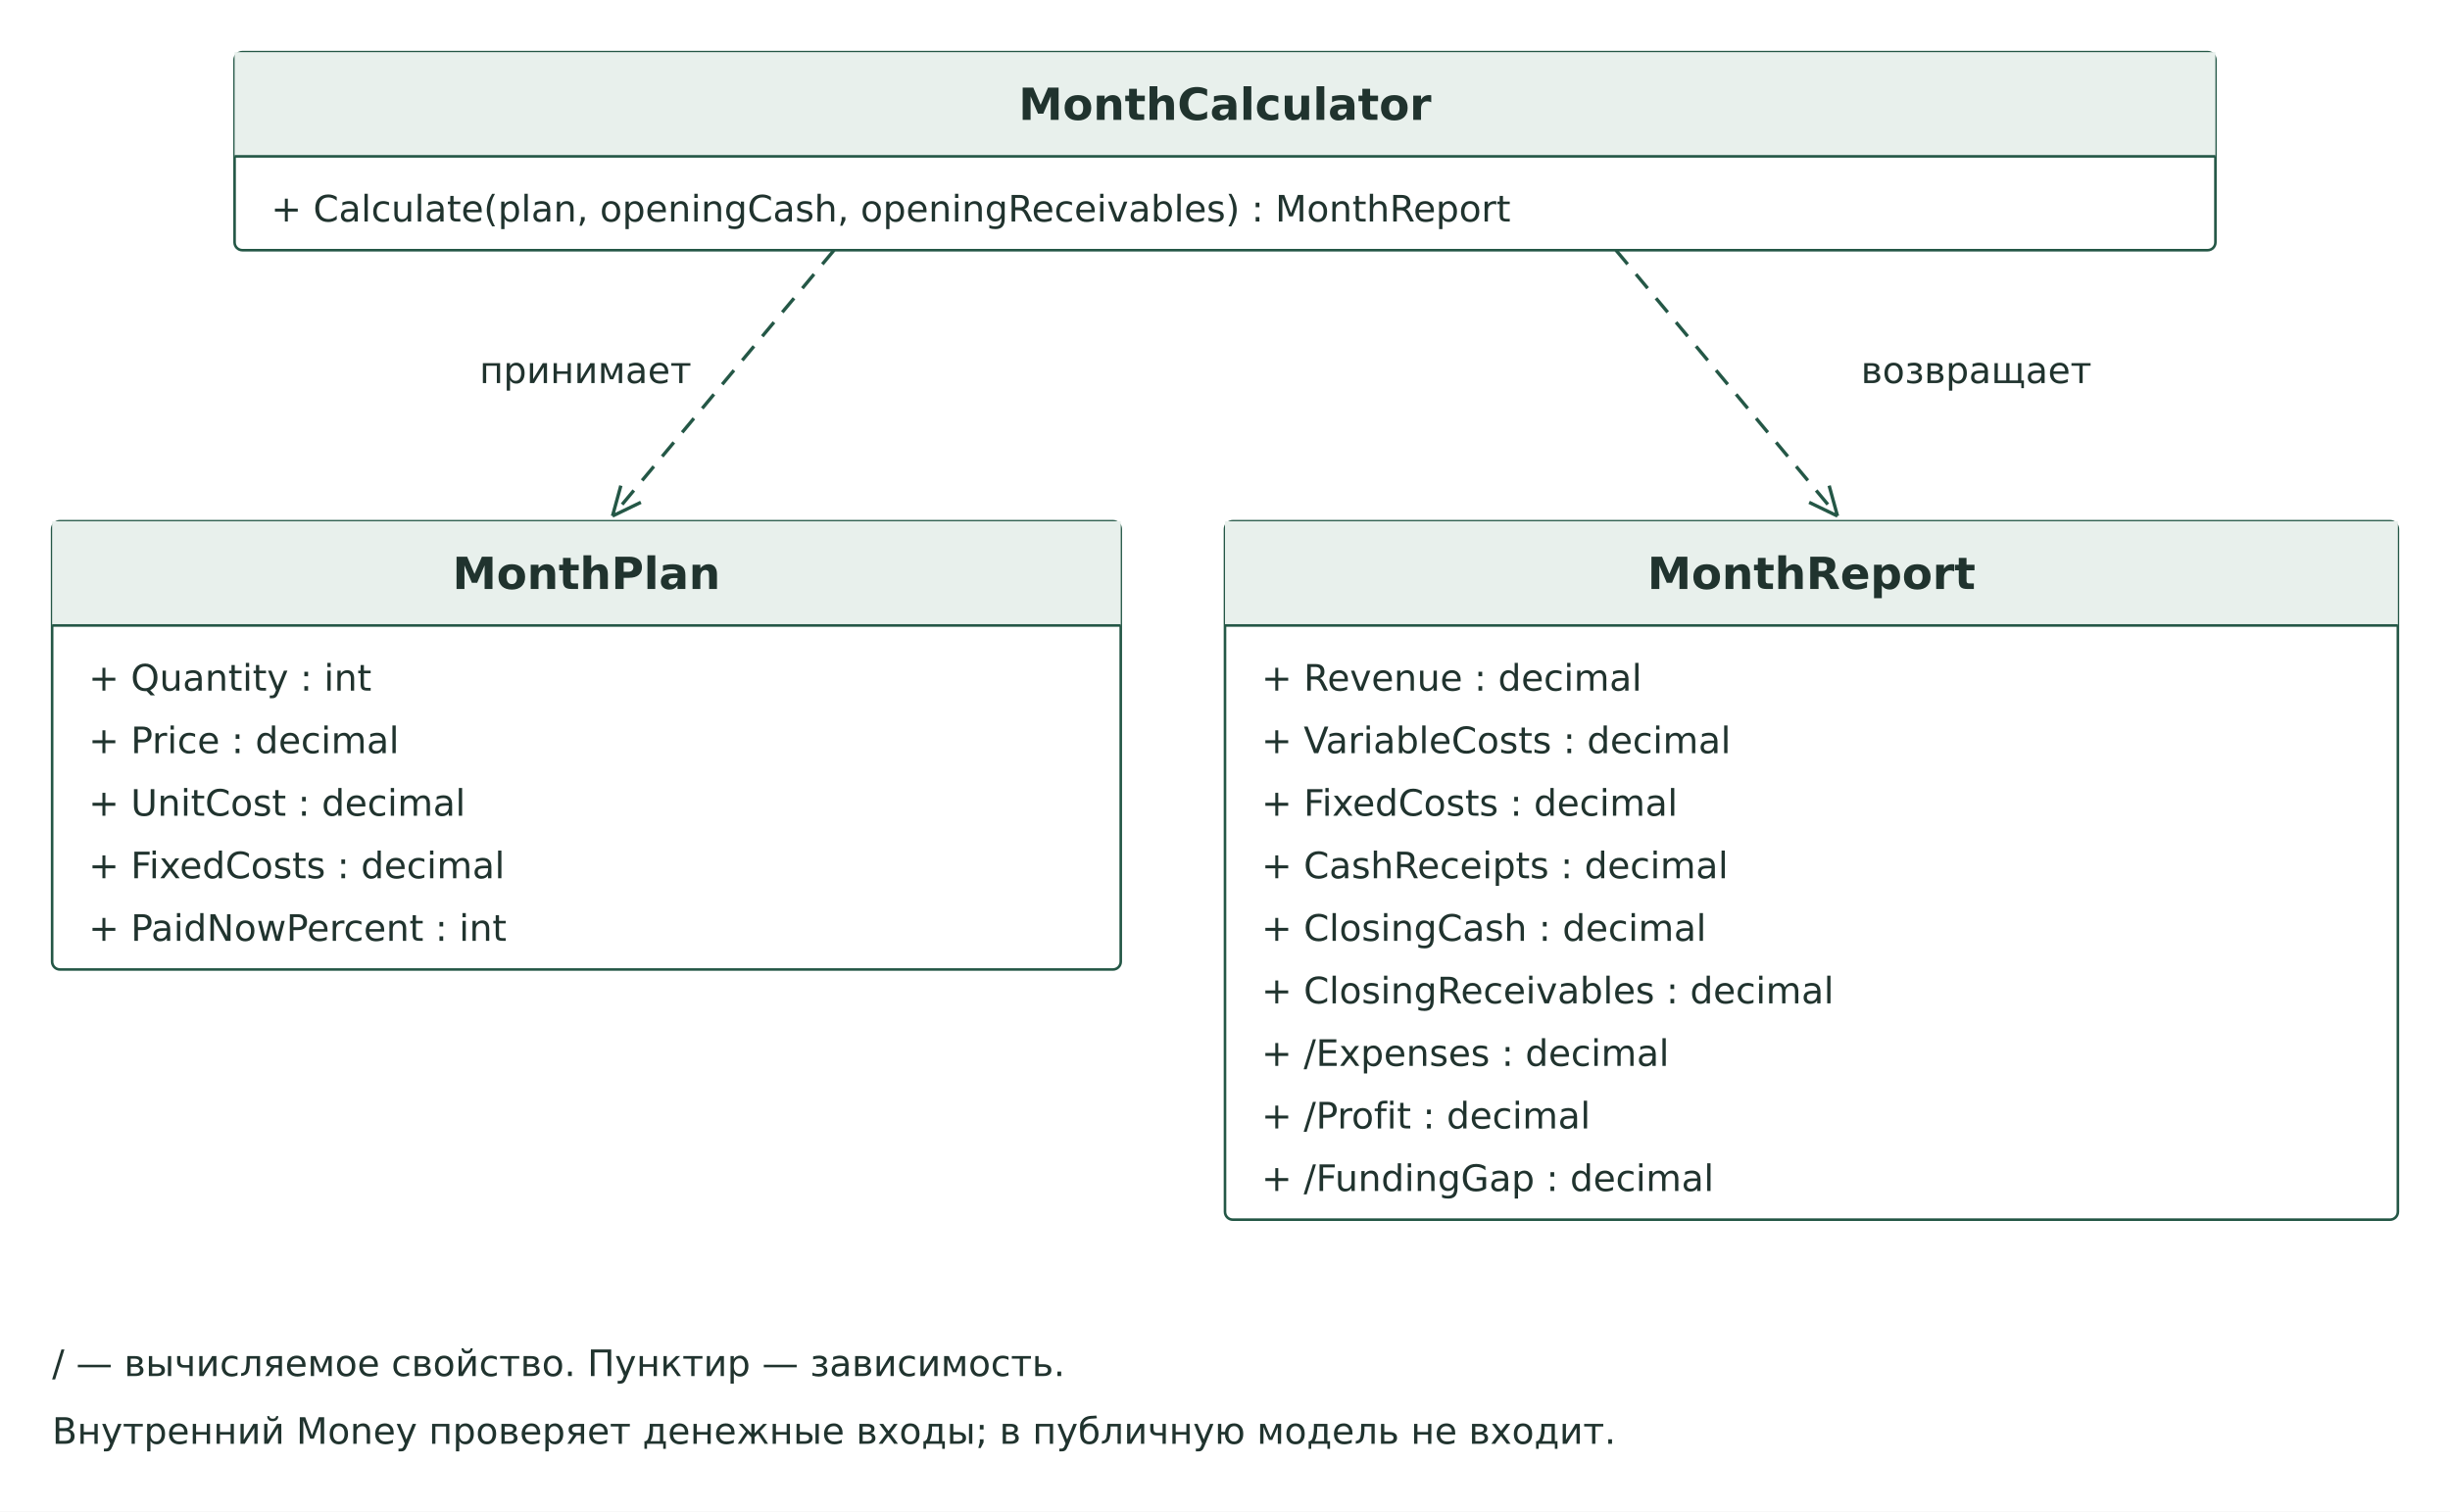
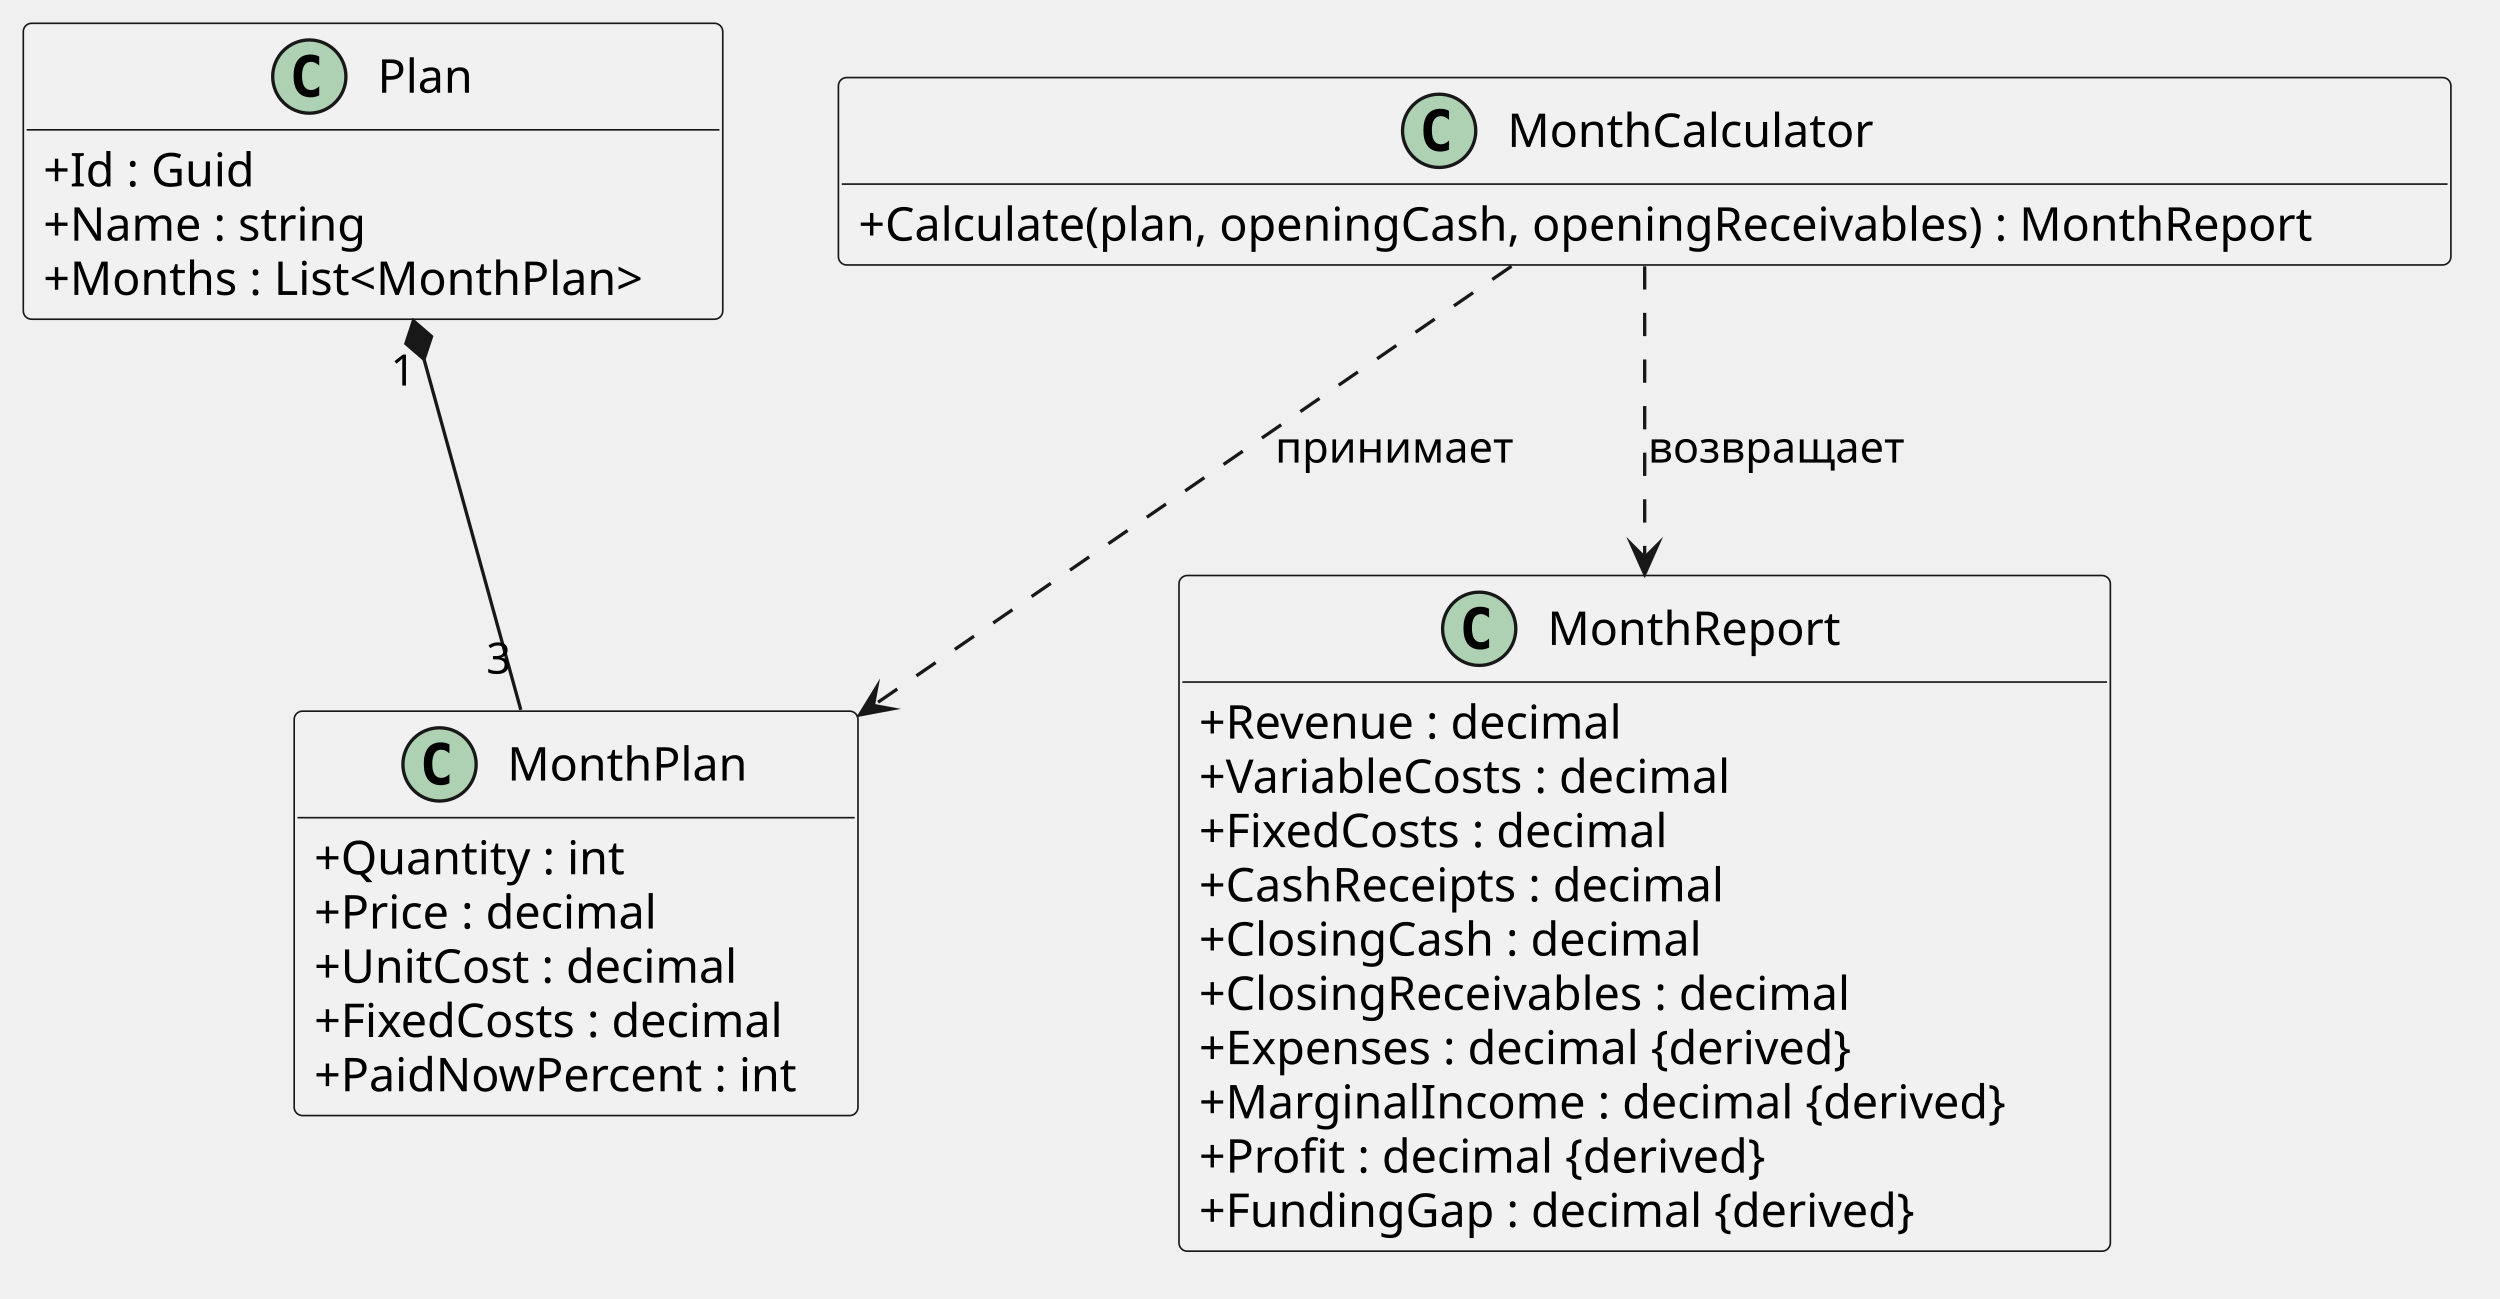
- <svg xmlns="http://www.w3.org/2000/svg" width="940" height="580" viewBox="0 0 940 580">
-   <defs>
-     <marker id="arrow" markerWidth="12" markerHeight="10" refX="10" refY="5" orient="auto">
-       <path d="M1 1 L10 5 L1 9" fill="none" stroke="#245746" stroke-width="1.5" />
-     </marker>
-   </defs>
-   <rect width="940" height="580" fill="#fff" />
-   <g font-family="DejaVu Sans, sans-serif" fill="#20332e" font-size="17">
-     <rect x="90" y="20" width="760" height="76" rx="3" fill="#fff" stroke="#245746" />
-     <rect x="90" y="20" width="760" height="40" fill="#e8f0ec" />
-     <path d="M90,60 h760" stroke="#245746" />
-     <text x="470.0" y="46" text-anchor="middle" font-weight="bold">MonthCalculator</text>
-     <text x="104" y="85" font-size="14">+ Calculate(plan, openingCash, openingReceivables) : MonthReport</text>
-     <path d="M320.00 96.00 L315.52 101.38 M312.32 105.22 L307.84 110.60 M304.64 114.44 L300.15 119.81 M296.95 123.66 L292.47 129.03 M289.27 132.87 L284.79 138.25 M281.59 142.09 L277.11 147.47 M273.91 151.31 L269.43 156.69 M266.22 160.53 L261.74 165.91 M258.54 169.75 L254.06 175.13 M250.86 178.97 L246.38 184.35 M243.18 188.19 L238.70 193.56 M245.88 192.75 L235 198 M238.20 186.35 L235 198" fill="none" stroke="#245746" stroke-width="1.3" />
-     <path d="M620.00 96.00 L624.48 101.38 M627.68 105.22 L632.16 110.60 M635.36 114.44 L639.85 119.81 M643.05 123.66 L647.53 129.03 M650.73 132.87 L655.21 138.25 M658.41 142.09 L662.89 147.47 M666.09 151.31 L670.57 156.69 M673.78 160.53 L678.26 165.91 M681.46 169.75 L685.94 175.13 M689.14 178.97 L693.62 184.35 M696.82 188.19 L701.30 193.56 M701.80 186.35 L705 198 M694.12 192.75 L705 198" fill="none" stroke="#245746" stroke-width="1.3" />
-     <text x="184" y="147" font-size="14">принимает</text>
-     <text x="714" y="147" font-size="14">возвращает</text>
-     <rect x="20" y="200" width="410" height="172" rx="3" fill="#fff" stroke="#245746" />
-     <rect x="20" y="200" width="410" height="40" fill="#e8f0ec" />
-     <path d="M20,240 h410" stroke="#245746" />
-     <text x="225.0" y="226" text-anchor="middle" font-weight="bold">MonthPlan</text>
-     <text x="34" y="265" font-size="14">+ Quantity : int</text>
-     <text x="34" y="289" font-size="14">+ Price : decimal</text>
-     <text x="34" y="313" font-size="14">+ UnitCost : decimal</text>
-     <text x="34" y="337" font-size="14">+ FixedCosts : decimal</text>
-     <text x="34" y="361" font-size="14">+ PaidNowPercent : int</text>
-     <rect x="470" y="200" width="450" height="268" rx="3" fill="#fff" stroke="#245746" />
-     <rect x="470" y="200" width="450" height="40" fill="#e8f0ec" />
-     <path d="M470,240 h450" stroke="#245746" />
-     <text x="695.0" y="226" text-anchor="middle" font-weight="bold">MonthReport</text>
-     <text x="484" y="265" font-size="14">+ Revenue : decimal</text>
-     <text x="484" y="289" font-size="14">+ VariableCosts : decimal</text>
-     <text x="484" y="313" font-size="14">+ FixedCosts : decimal</text>
-     <text x="484" y="337" font-size="14">+ CashReceipts : decimal</text>
-     <text x="484" y="361" font-size="14">+ ClosingCash : decimal</text>
-     <text x="484" y="385" font-size="14">+ ClosingReceivables : decimal</text>
-     <text x="484" y="409" font-size="14">+ /Expenses : decimal</text>
-     <text x="484" y="433" font-size="14">+ /Profit : decimal</text>
-     <text x="484" y="457" font-size="14">+ /FundingGap : decimal</text>
-     <text x="20" y="528" font-size="14">/ — вычисляемое свойство. Пунктир — зависимость.</text>
-     <text x="20" y="554" font-size="14">Внутренний Money проверяет денежные входы; в публичную модель не входит.</text>
+ <svg xmlns="http://www.w3.org/2000/svg" version="1.1" data-diagram-type="CLASS" style="width:751px;height:390px;background:#FFFFFF;" width="751px" height="390px" viewBox="0 0 751 390" zoomAndPan="magnify" preserveAspectRatio="none" contentStyleType="text/css">
+   <defs />
+   <g font-family="sans-serif" lengthAdjust="spacing">
+     <g class="entity" data-qualified-name="Plan" id="ent0001" data-source-line="4">
+       <rect x="7" y="7" width="210.119" height="88.891" fill="#F1F1F1" style="stroke:#181818;stroke-width:0.5;" rx="2.5" ry="2.5" />
+       <ellipse cx="92.917" cy="23" rx="11" ry="11" fill="#ADD1B2" style="stroke:#181818;stroke-width:1;" />
+       <path d="M95.886,28.641 Q95.308,28.938 94.667,29.078 Q94.027,29.234 93.324,29.234 Q90.824,29.234 89.496,27.594 Q88.183,25.938 88.183,22.813 Q88.183,19.688 89.496,18.031 Q90.824,16.375 93.324,16.375 Q94.027,16.375 94.667,16.531 Q95.324,16.688 95.886,16.984 L95.886,19.703 Q95.261,19.125 94.667,18.859 Q94.074,18.578 93.449,18.578 Q92.105,18.578 91.417,19.656 Q90.73,20.719 90.73,22.813 Q90.73,24.906 91.417,25.984 Q92.105,27.047 93.449,27.047 Q94.074,27.047 94.667,26.781 Q95.261,26.5 95.886,25.922 L95.886,28.641 Z " fill="#000" />
+       <text x="113.417" y="27.847" fill="#000" font-size="14" textLength="29.784">Plan</text>
+       <line x1="8" y1="39" x2="216.119" y2="39" style="stroke:#181818;stroke-width:0.5;" />
+       <text x="13" y="55.995" fill="#000" font-size="14" textLength="70.861">+Id : Guid</text>
+       <text x="13" y="72.292" fill="#000" font-size="14" textLength="106.839">+Name : string</text>
+       <text x="13" y="88.589" fill="#000" font-size="14" textLength="198.119">+Months : List&lt;MonthPlan&gt;</text>
+     </g>
+     <g class="entity" data-qualified-name="MonthPlan" id="ent0002" data-source-line="10">
+       <rect x="88.37" y="213.63" width="169.37" height="121.484" fill="#F1F1F1" style="stroke:#181818;stroke-width:0.5;" rx="2.5" ry="2.5" />
+       <ellipse cx="132.038" cy="229.63" rx="11" ry="11" fill="#ADD1B2" style="stroke:#181818;stroke-width:1;" />
+       <path d="M135.006,235.271 Q134.428,235.568 133.788,235.708 Q133.147,235.864 132.444,235.864 Q129.944,235.864 128.616,234.224 Q127.303,232.568 127.303,229.443 Q127.303,226.318 128.616,224.661 Q129.944,223.005 132.444,223.005 Q133.147,223.005 133.788,223.161 Q134.444,223.318 135.006,223.614 L135.006,226.333 Q134.381,225.755 133.788,225.489 Q133.194,225.208 132.569,225.208 Q131.225,225.208 130.538,226.286 Q129.85,227.349 129.85,229.443 Q129.85,231.536 130.538,232.614 Q131.225,233.677 132.569,233.677 Q133.194,233.677 133.788,233.411 Q134.381,233.13 135.006,232.552 L135.006,235.271 Z " fill="#000" />
+       <text x="152.408" y="234.477" fill="#000" font-size="14" textLength="73.664">MonthPlan</text>
+       <line x1="89.37" y1="245.63" x2="256.74" y2="245.63" style="stroke:#181818;stroke-width:0.5;" />
+       <text x="94.37" y="262.625" fill="#000" font-size="14" textLength="104.098">+Quantity : int</text>
+       <text x="94.37" y="278.922" fill="#000" font-size="14" textLength="114.939">+Price : decimal</text>
+       <text x="94.37" y="295.219" fill="#000" font-size="14" textLength="140.164">+UnitCost : decimal</text>
+       <text x="94.37" y="311.516" fill="#000" font-size="14" textLength="156.687">+FixedCosts : decimal</text>
+       <text x="94.37" y="327.813" fill="#000" font-size="14" textLength="157.37">+PaidNowPercent : int</text>
+     </g>
+     <g class="entity" data-qualified-name="MonthCalculator" id="ent0003" data-source-line="18">
+       <rect x="251.86" y="23.3" width="484.391" height="56.297" fill="#F1F1F1" style="stroke:#181818;stroke-width:0.5;" rx="2.5" ry="2.5" />
+       <ellipse cx="432.318" cy="39.3" rx="11" ry="11" fill="#ADD1B2" style="stroke:#181818;stroke-width:1;" />
+       <path d="M435.287,44.941 Q434.709,45.238 434.068,45.378 Q433.428,45.534 432.725,45.534 Q430.225,45.534 428.897,43.894 Q427.584,42.238 427.584,39.113 Q427.584,35.988 428.897,34.331 Q430.225,32.675 432.725,32.675 Q433.428,32.675 434.068,32.831 Q434.725,32.988 435.287,33.284 L435.287,36.003 Q434.662,35.425 434.068,35.159 Q433.475,34.878 432.85,34.878 Q431.506,34.878 430.818,35.956 Q430.131,37.019 430.131,39.113 Q430.131,41.206 430.818,42.284 Q431.506,43.347 432.85,43.347 Q433.475,43.347 434.068,43.081 Q434.662,42.8 435.287,42.222 L435.287,44.941 Z " fill="#000" />
+       <text x="452.818" y="44.147" fill="#000" font-size="14" textLength="114.974">MonthCalculator</text>
+       <line x1="252.86" y1="55.3" x2="735.251" y2="55.3" style="stroke:#181818;stroke-width:0.5;" />
+       <text x="257.86" y="72.295" fill="#000" font-size="14" textLength="472.391">+Calculate(plan, openingCash, openingReceivables) : MonthReport</text>
+     </g>
+     <g class="entity" data-qualified-name="MonthReport" id="ent0004" data-source-line="22">
+       <rect x="354.17" y="172.89" width="279.784" height="202.969" fill="#F1F1F1" style="stroke:#181818;stroke-width:0.5;" rx="2.5" ry="2.5" />
+       <ellipse cx="444.353" cy="188.89" rx="11" ry="11" fill="#ADD1B2" style="stroke:#181818;stroke-width:1;" />
+       <path d="M447.322,194.531 Q446.744,194.828 446.103,194.968 Q445.462,195.124 444.759,195.124 Q442.259,195.124 440.931,193.484 Q439.619,191.828 439.619,188.703 Q439.619,185.578 440.931,183.921 Q442.259,182.265 444.759,182.265 Q445.462,182.265 446.103,182.421 Q446.759,182.578 447.322,182.874 L447.322,185.593 Q446.697,185.015 446.103,184.749 Q445.509,184.468 444.884,184.468 Q443.541,184.468 442.853,185.546 Q442.166,186.609 442.166,188.703 Q442.166,190.796 442.853,191.874 Q443.541,192.937 444.884,192.937 Q445.509,192.937 446.103,192.671 Q446.697,192.39 447.322,191.812 L447.322,194.531 Z " fill="#000" />
+       <text x="464.853" y="193.737" fill="#000" font-size="14" textLength="90.918">MonthReport</text>
+       <line x1="355.17" y1="204.89" x2="632.954" y2="204.89" style="stroke:#181818;stroke-width:0.5;" />
+       <text x="360.17" y="221.885" fill="#000" font-size="14" textLength="142.14">+Revenue : decimal</text>
+       <text x="360.17" y="238.182" fill="#000" font-size="14" textLength="176.729">+VariableCosts : decimal</text>
+       <text x="360.17" y="254.479" fill="#000" font-size="14" textLength="156.687">+FixedCosts : decimal</text>
+       <text x="360.17" y="270.776" fill="#000" font-size="14" textLength="175.273">+CashReceipts : decimal</text>
+       <text x="360.17" y="287.073" fill="#000" font-size="14" textLength="166.236">+ClosingCash : decimal</text>
+       <text x="360.17" y="303.369" fill="#000" font-size="14" textLength="215.804">+ClosingReceivables : decimal</text>
+       <text x="360.17" y="319.666" fill="#000" font-size="14" textLength="222.441">+Expenses : decimal {derived}</text>
+       <text x="360.17" y="335.963" fill="#000" font-size="14" textLength="267.784">+MarginalIncome : decimal {derived}</text>
+       <text x="360.17" y="352.26" fill="#000" font-size="14" textLength="192.808">+Profit : decimal {derived}</text>
+       <text x="360.17" y="368.557" fill="#000" font-size="14" textLength="240.386">+FundingGap : decimal {derived}</text>
+     </g>
+     <g class="link" data-entity-1="ent0001" data-entity-2="ent0002" id="lnk5" data-source-line="35" data-link-type="composition">
+       <path d="M127.377,107.926 C136.627,141.396 146.26,176.3 156.45,213.23" style="stroke:#181818;stroke-width:1;" fill="none" id="Plan-backto-MonthPlan" codeLine="35" />
+       <polygon points="124.18,96.36,121.923,103.209,127.377,107.926,129.634,101.078,124.18,96.36" fill="#181818" style="stroke:#181818;stroke-width:1;stroke-linejoin:miter;stroke-miterlimit:10;" />
+       <text x="117.341" y="115.807" fill="#000" font-size="13">1</text>
+       <text x="146.083" y="202.368" fill="#000" font-size="13">3</text>
+     </g>
+     <g class="link" data-entity-1="ent0003" data-entity-2="ent0002" id="lnk6" data-source-line="36" data-link-type="dependency">
+       <path d="M454.05,79.98 C405.31,113.53 325.759,168.275 262.359,211.915" style="stroke:#181818;stroke-width:1;stroke-dasharray:7,7;" fill="none" id="MonthCalculator-to-MonthPlan" codeLine="36" />
+       <polygon points="258.24,214.75,267.921,212.942,262.359,211.915,263.386,206.352,258.24,214.75" fill="#181818" style="stroke:#181818;stroke-width:1;stroke-linejoin:miter;stroke-miterlimit:10;" />
+       <text x="383.06" y="138.957" fill="#000" font-size="13" textLength="75.493">принимает</text>
+     </g>
+     <g class="link" data-entity-1="ent0003" data-entity-2="ent0004" id="lnk7" data-source-line="37" data-link-type="dependency">
+       <path d="M494.06,79.98 C494.06,103.4 494.06,133.55 494.06,167.48" style="stroke:#181818;stroke-width:1;stroke-dasharray:7,7;" fill="none" id="MonthCalculator-to-MonthReport" codeLine="37" />
+       <polygon points="494.06,172.48,498.06,163.48,494.06,167.48,490.06,163.48,494.06,172.48" fill="#181818" style="stroke:#181818;stroke-width:1;stroke-linejoin:miter;stroke-miterlimit:10;" />
+       <text x="495.06" y="138.957" fill="#000" font-size="13" textLength="82.189">возвращает</text>
+     </g>
  </g>
</svg>
